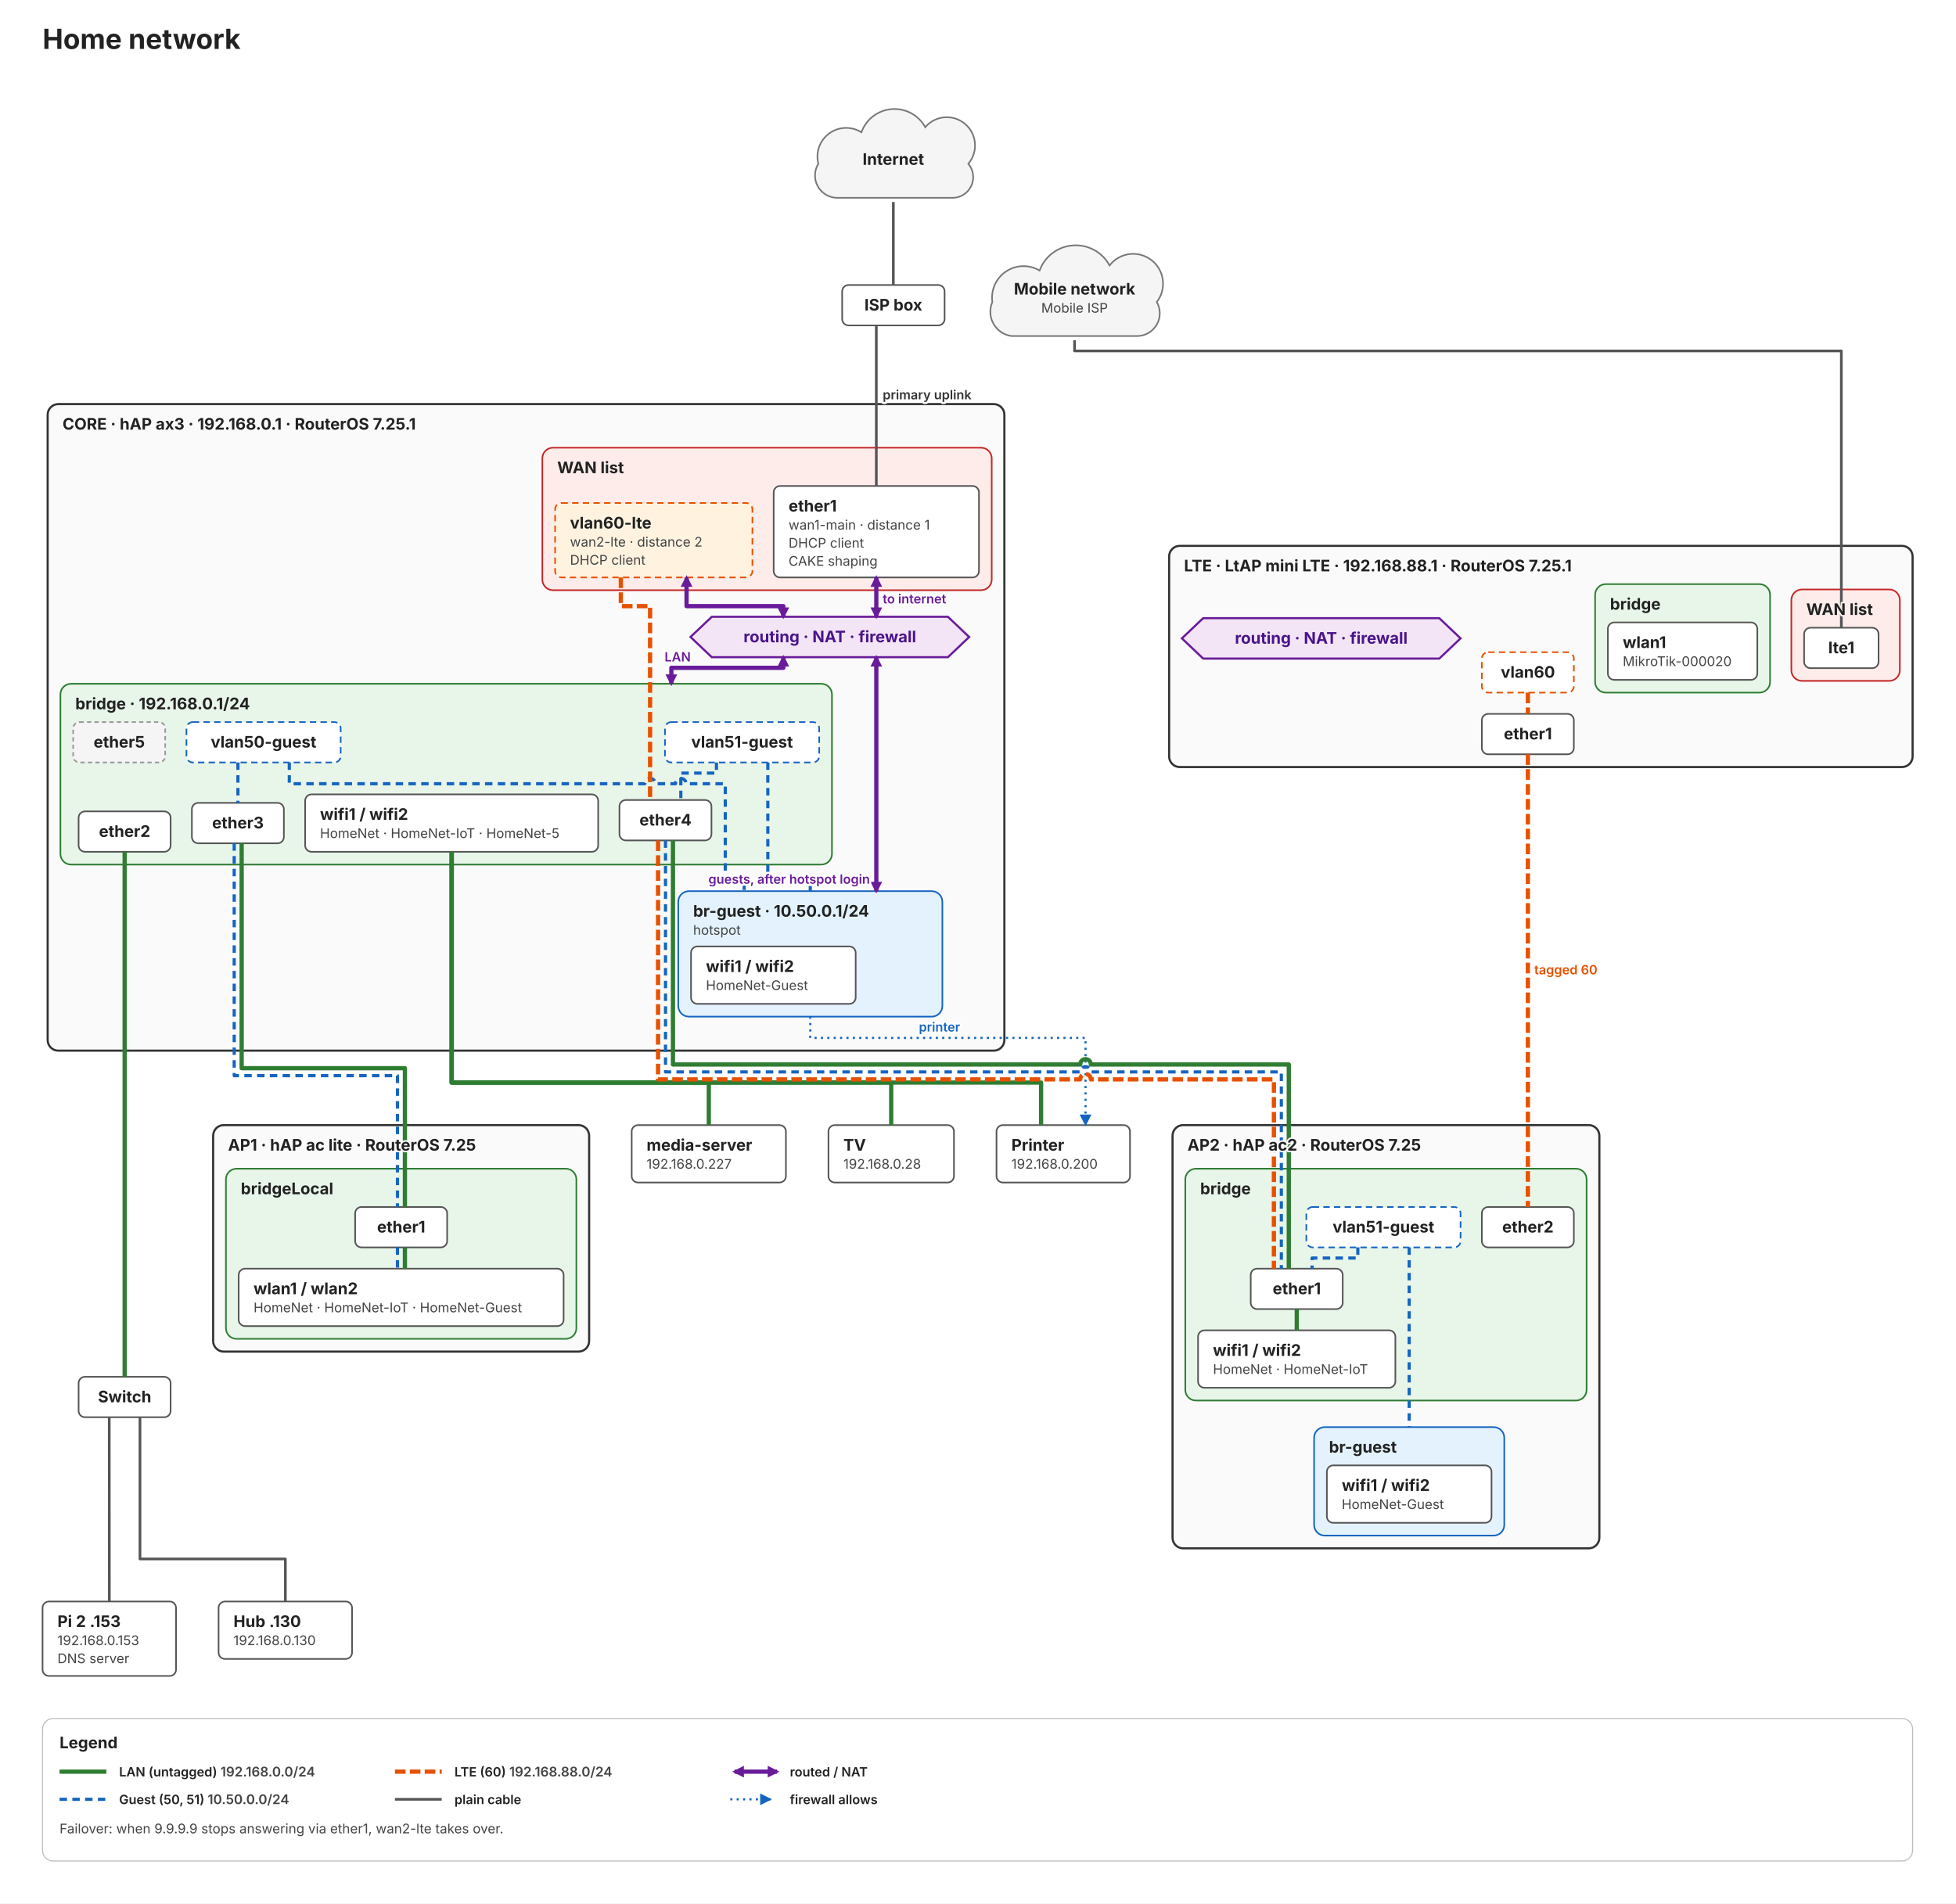
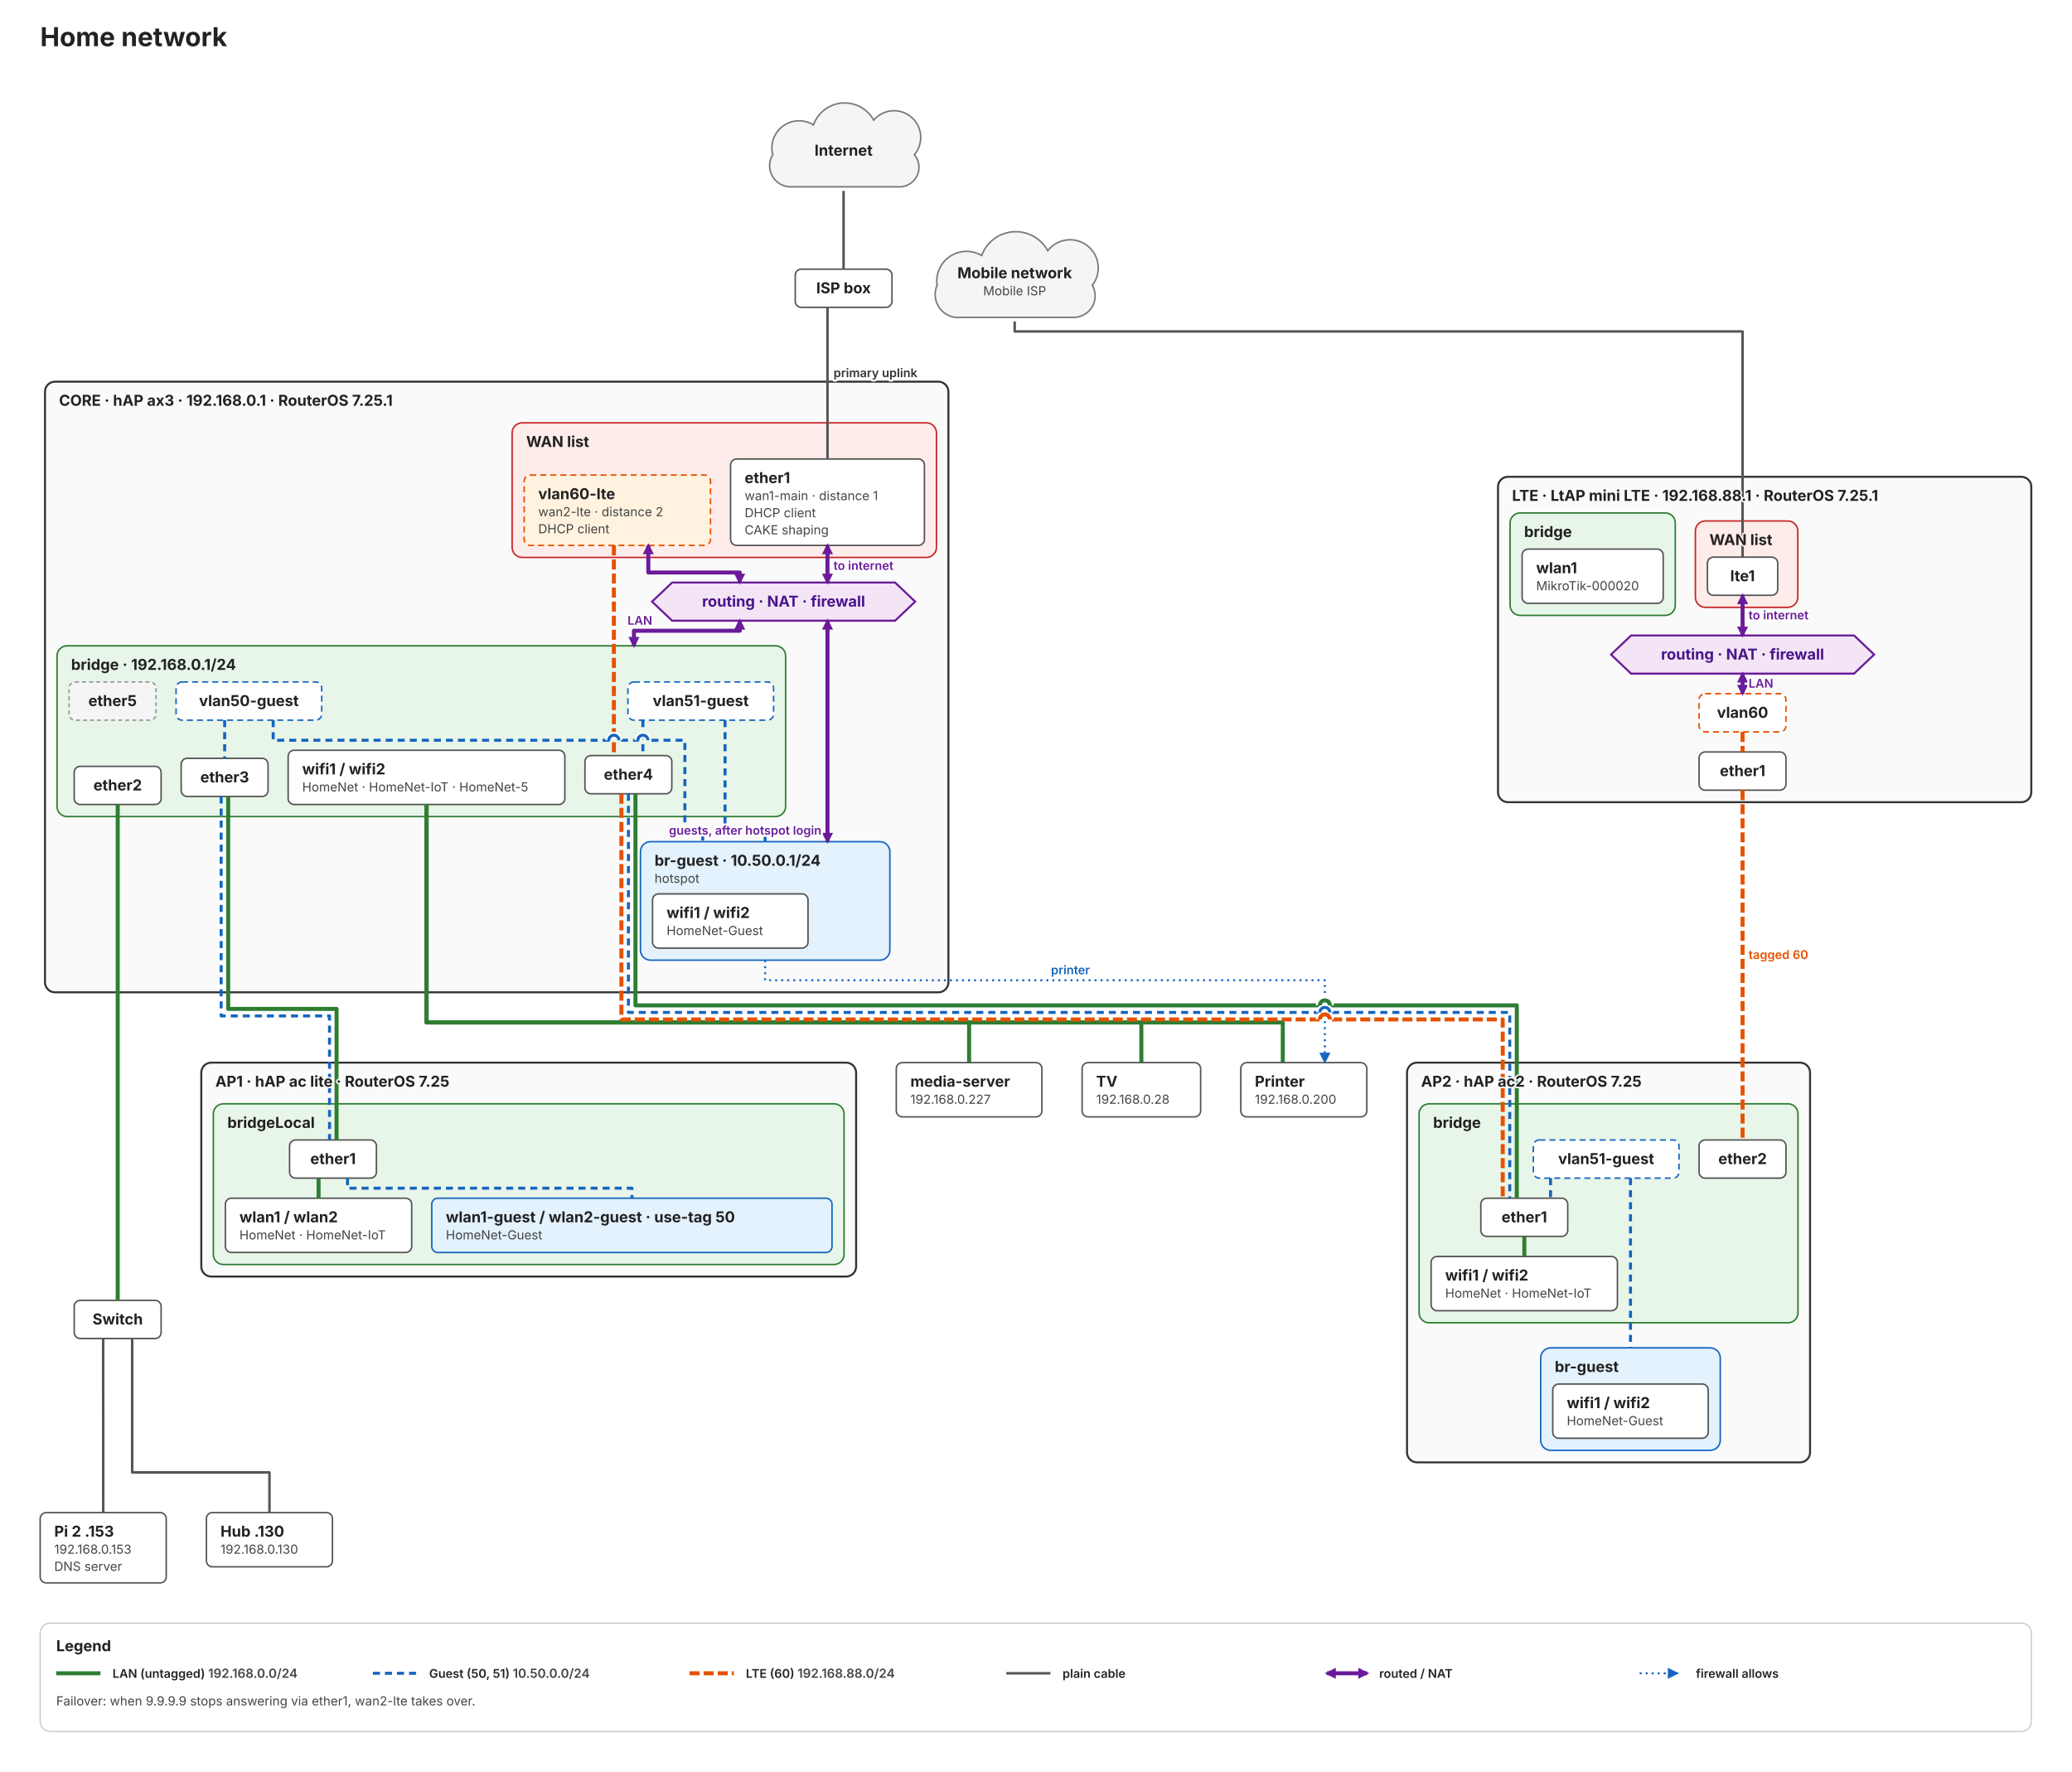
- <svg xmlns="http://www.w3.org/2000/svg" width="1839" height="1790" viewBox="0 0 1839 1790" font-family="Inter, 'DejaVu Sans', Arial, sans-serif" font-size="14" fill="#222">
+ <svg xmlns="http://www.w3.org/2000/svg" width="2063" height="1764" viewBox="0 0 2063 1764" font-family="Inter, 'DejaVu Sans', Arial, sans-serif" font-size="14" fill="#222">
  <defs>
    <marker id="ap" viewBox="0 0 10 10" refX="8" refY="5" markerWidth="2.75" markerHeight="2.75" orient="auto-start-reverse">
      <path d="M0,0 L10,5 L0,10 z" fill="#6A1B9A" />
    </marker>
    <marker id="ab" viewBox="0 0 10 10" refX="9" refY="5" markerWidth="5.5" markerHeight="5.5" orient="auto">
      <path d="M0,0 L10,5 L0,10 z" fill="#1565C0" />
    </marker>
    <style>.h{font-weight:700;font-size:15px}.s{font-size:12.5px;fill:#444}.t{font-size:12px;font-weight:600}</style>
  </defs>
-   <rect width="1839" height="1790" fill="#fff" />
+   <rect width="2063" height="1764" fill="#fff" />
  <text x="40" y="46" font-size="26" font-weight="700">Home network</text>
  <rect x="44.8" y="380" width="899.5" height="608" rx="10" fill="#FAFAFA" stroke="#333" stroke-width="2" />
  <rect x="509.9" y="421" width="422.5" height="134" rx="10" fill="#FDECEA" stroke="#C62828" stroke-width="1.5" />
  <rect x="727.4" y="457" width="193" height="86" rx="6" fill="#fff" stroke="#555" stroke-width="1.5" />
  <rect x="521.9" y="473" width="185.5" height="70" rx="6" fill="#FFF3E0" stroke="#E65100" stroke-width="1.5" stroke-dasharray="6 4" />
  <polygon points="649.2,599 669.2,580 891.2,580 911.2,599 891.2,618 669.2,618" fill="#F3E5F5" stroke="#6A1B9A" stroke-width="2" />
  <rect x="56.8" y="643" width="725.4" height="170" rx="10" fill="#E8F5E9" stroke="#2E7D32" stroke-width="1.5" />
  <rect x="73.9" y="763" width="86.5" height="38" rx="6" fill="#fff" stroke="#555" stroke-width="1.5" />
  <rect x="180.4" y="755" width="86.5" height="38" rx="6" fill="#fff" stroke="#555" stroke-width="1.5" />
  <rect x="582.4" y="752.3" width="86.5" height="38" rx="6" fill="#fff" stroke="#555" stroke-width="1.5" />
  <rect x="68.8" y="679" width="86.5" height="38" rx="6" fill="#F5F5F5" stroke="#999" stroke-width="1.5" stroke-dasharray="4 3" />
  <rect x="175.3" y="679" width="145" height="38" rx="6" fill="#fff" stroke="#1565C0" stroke-width="1.5" stroke-dasharray="6 4" />
  <rect x="625.2" y="679" width="145" height="38" rx="6" fill="#fff" stroke="#1565C0" stroke-width="1.5" stroke-dasharray="6 4" />
  <rect x="286.9" y="747" width="275.5" height="54" rx="6" fill="#fff" stroke="#555" stroke-width="1.5" />
  <rect x="637.7" y="838" width="248.3" height="118" rx="10" fill="#E3F2FD" stroke="#1565C0" stroke-width="1.5" />
  <rect x="649.7" y="890" width="154.8" height="54" rx="6" fill="#fff" stroke="#555" stroke-width="1.5" />
-   <rect x="200.4" y="1058" width="353.5" height="213" rx="10" fill="#FAFAFA" stroke="#333" stroke-width="2" />
-   <rect x="212.4" y="1099" width="329.5" height="160" rx="10" fill="#E8F5E9" stroke="#2E7D32" stroke-width="1.5" />
-   <rect x="333.9" y="1135" width="86.5" height="38" rx="6" fill="#fff" stroke="#555" stroke-width="1.5" />
-   <rect x="224.4" y="1193" width="305.5" height="54" rx="6" fill="#fff" stroke="#555" stroke-width="1.5" />
-   <rect x="1102.4" y="1058" width="401.3" height="398" rx="10" fill="#FAFAFA" stroke="#333" stroke-width="2" />
-   <rect x="1114.4" y="1099" width="377.3" height="218" rx="10" fill="#E8F5E9" stroke="#2E7D32" stroke-width="1.5" />
-   <rect x="1175.9" y="1193" width="86.5" height="38" rx="6" fill="#fff" stroke="#555" stroke-width="1.5" />
-   <rect x="1393.2" y="1135" width="86.5" height="38" rx="6" fill="#fff" stroke="#555" stroke-width="1.5" />
-   <rect x="1228.2" y="1135" width="145" height="38" rx="6" fill="#fff" stroke="#1565C0" stroke-width="1.5" stroke-dasharray="6 4" />
-   <rect x="1126.4" y="1251" width="185.5" height="54" rx="6" fill="#fff" stroke="#555" stroke-width="1.5" />
-   <rect x="1235.5" y="1342" width="178.8" height="102" rx="10" fill="#E3F2FD" stroke="#1565C0" stroke-width="1.5" />
-   <rect x="1247.5" y="1378" width="154.8" height="54" rx="6" fill="#fff" stroke="#555" stroke-width="1.5" />
-   <rect x="1099.2" y="513.3" width="699" height="208" rx="10" fill="#FAFAFA" stroke="#333" stroke-width="2" />
-   <rect x="1684.2" y="554.3" width="102" height="86" rx="10" fill="#FDECEA" stroke="#C62828" stroke-width="1.5" />
-   <rect x="1696.2" y="590.3" width="70" height="38" rx="6" fill="#fff" stroke="#555" stroke-width="1.5" />
-   <polygon points="1111.2,600.3 1131.2,581.3 1353.2,581.3 1373.2,600.3 1353.2,619.3 1131.2,619.3" fill="#F3E5F5" stroke="#6A1B9A" stroke-width="2" />
-   <rect x="1499.7" y="549.3" width="164.5" height="102" rx="10" fill="#E8F5E9" stroke="#2E7D32" stroke-width="1.5" />
-   <rect x="1511.7" y="585.3" width="140.5" height="54" rx="6" fill="#fff" stroke="#555" stroke-width="1.5" />
-   <rect x="1393.2" y="671.3" width="86.5" height="38" rx="6" fill="#fff" stroke="#555" stroke-width="1.5" />
-   <rect x="1393.2" y="613.3" width="86.5" height="38" rx="6" fill="#fff" stroke="#E65100" stroke-width="1.5" stroke-dasharray="6 4" />
+   <rect x="200.4" y="1058" width="652" height="213" rx="10" fill="#FAFAFA" stroke="#333" stroke-width="2" />
+   <rect x="212.4" y="1099" width="628" height="160" rx="10" fill="#E8F5E9" stroke="#2E7D32" stroke-width="1.5" />
+   <rect x="288.3" y="1135" width="86.5" height="38" rx="6" fill="#fff" stroke="#555" stroke-width="1.5" />
+   <rect x="224.4" y="1193" width="185.5" height="54" rx="6" fill="#fff" stroke="#555" stroke-width="1.5" />
+   <rect x="429.9" y="1193" width="398.5" height="54" rx="6" fill="#E3F2FD" stroke="#1565C0" stroke-width="1.5" />
+   <rect x="1400.9" y="1058" width="401.3" height="398" rx="10" fill="#FAFAFA" stroke="#333" stroke-width="2" />
+   <rect x="1412.9" y="1099" width="377.3" height="218" rx="10" fill="#E8F5E9" stroke="#2E7D32" stroke-width="1.5" />
+   <rect x="1474.4" y="1193" width="86.5" height="38" rx="6" fill="#fff" stroke="#555" stroke-width="1.5" />
+   <rect x="1691.7" y="1135" width="86.5" height="38" rx="6" fill="#fff" stroke="#555" stroke-width="1.5" />
+   <rect x="1526.7" y="1135" width="145" height="38" rx="6" fill="#fff" stroke="#1565C0" stroke-width="1.5" stroke-dasharray="6 4" />
+   <rect x="1424.9" y="1251" width="185.5" height="54" rx="6" fill="#fff" stroke="#555" stroke-width="1.5" />
+   <rect x="1534" y="1342" width="178.8" height="102" rx="10" fill="#E3F2FD" stroke="#1565C0" stroke-width="1.5" />
+   <rect x="1546" y="1378" width="154.8" height="54" rx="6" fill="#fff" stroke="#555" stroke-width="1.5" />
+   <rect x="1491.5" y="474.7" width="531" height="324" rx="10" fill="#FAFAFA" stroke="#333" stroke-width="2" />
+   <rect x="1688" y="518.7" width="102" height="86" rx="10" fill="#FDECEA" stroke="#C62828" stroke-width="1.5" />
+   <rect x="1700" y="554.7" width="70" height="38" rx="6" fill="#fff" stroke="#555" stroke-width="1.5" />
+   <polygon points="1604,651.7 1624,632.7 1846,632.7 1866,651.7 1846,670.7 1624,670.7" fill="#F3E5F5" stroke="#6A1B9A" stroke-width="2" />
+   <rect x="1503.5" y="510.7" width="164.5" height="102" rx="10" fill="#E8F5E9" stroke="#2E7D32" stroke-width="1.5" />
+   <rect x="1515.5" y="546.7" width="140.5" height="54" rx="6" fill="#fff" stroke="#555" stroke-width="1.5" />
+   <rect x="1691.7" y="748.7" width="86.5" height="38" rx="6" fill="#fff" stroke="#555" stroke-width="1.5" />
+   <rect x="1691.7" y="690.7" width="86.5" height="38" rx="6" fill="#fff" stroke="#E65100" stroke-width="1.5" stroke-dasharray="6 4" />
  <path d="M785.9,186 A21,21 0 0 1 769.4,154 A27,27 0 0 1 809.9,124.4 A33,33 0 0 1 869.9,119.6 A25.5,25.5 0 0 1 910.4,154 A19.5,19.5 0 0 1 893.9,186 Z" fill="#F5F5F5" stroke="#777" stroke-width="1.5" />
  <rect x="791.8" y="268" width="96.3" height="38" rx="6" fill="#fff" stroke="#555" stroke-width="1.5" />
  <path d="M951.1,316 A23,23 0 0 1 933,284 A29.6,29.6 0 0 1 977.4,254.4 A36.2,36.2 0 0 1 1043.2,249.6 A28,28 0 0 1 1087.6,284 A21.4,21.4 0 0 1 1069.5,316 Z" fill="#F5F5F5" stroke="#777" stroke-width="1.5" />
  <rect x="73.9" y="1294.7" width="86.5" height="38" rx="6" fill="#fff" stroke="#555" stroke-width="1.5" />
  <rect x="205.5" y="1506" width="125.5" height="54" rx="6" fill="#fff" stroke="#555" stroke-width="1.5" />
  <rect x="40" y="1506" width="125.5" height="70" rx="6" fill="#fff" stroke="#555" stroke-width="1.5" />
-   <rect x="936.9" y="1058" width="125.5" height="54" rx="6" fill="#fff" stroke="#555" stroke-width="1.5" />
-   <rect x="593.9" y="1058" width="145" height="54" rx="6" fill="#fff" stroke="#555" stroke-width="1.5" />
-   <rect x="778.9" y="1058" width="118" height="54" rx="6" fill="#fff" stroke="#555" stroke-width="1.5" />
-   <path d="M761.8,956 L761.8,976 L1020.6,976 L1020.6,1058" fill="none" stroke="#1565C0" stroke-width="2" stroke-dasharray="2 4" stroke-linejoin="round" marker-end="url(#ab)" />
+   <rect x="1235.4" y="1058" width="125.5" height="54" rx="6" fill="#fff" stroke="#555" stroke-width="1.5" />
+   <rect x="892.4" y="1058" width="145" height="54" rx="6" fill="#fff" stroke="#555" stroke-width="1.5" />
+   <rect x="1077.4" y="1058" width="118" height="54" rx="6" fill="#fff" stroke="#555" stroke-width="1.5" />
+   <path d="M761.8,956 L761.8,976 L1319.1,976 L1319.1,1058" fill="none" stroke="#1565C0" stroke-width="2" stroke-dasharray="2 4" stroke-linejoin="round" marker-end="url(#ab)" />
  <path d="M839.9,190 L839.9,268" fill="none" stroke="#555" stroke-width="2.5" stroke-linejoin="round" />
  <path d="M823.9,306 L823.9,457" fill="none" stroke="#555" stroke-width="2.5" stroke-linejoin="round" />
-   <path d="M1010.3,320 L1010.3,330 L1731.2,330 L1731.2,590.3" fill="none" stroke="#555" stroke-width="2.5" stroke-linejoin="round" />
+   <path d="M1010.3,320 L1010.3,330 L1735,330 L1735,554.7" fill="none" stroke="#555" stroke-width="2.5" stroke-linejoin="round" />
  <path d="M131.6,1332.7 L131.6,1466 L268.3,1466 L268.3,1506" fill="none" stroke="#555" stroke-width="2.5" stroke-linejoin="round" />
  <path d="M102.7,1332.7 L102.8,1506" fill="none" stroke="#555" stroke-width="2.5" stroke-linejoin="round" />
  <path d="M117.2,801 L117.2,1294.7" fill="none" stroke="#2E7D32" stroke-width="4" stroke-linejoin="round" />
-   <path d="M227.2,793 L227.2,1004.5 L380.7,1004.5 L380.7,1135" fill="none" stroke="#2E7D32" stroke-width="4" stroke-linejoin="round" />
-   <path d="M632.7,790.3 L632.7,1001 L1015.6,1001 A5,5 0 0 1 1025.6,1001 L1211.7,1001 L1211.7,1193" fill="none" stroke="#2E7D32" stroke-width="4" stroke-linejoin="round" />
-   <path d="M424.7,801 L424.7,1018 L978.8,1018 L978.8,1058" fill="none" stroke="#2E7D32" stroke-width="4" stroke-linejoin="round" />
-   <path d="M424.7,801 L424.7,1018 L666.4,1018 L666.4,1058" fill="none" stroke="#2E7D32" stroke-width="4" stroke-linejoin="round" />
-   <path d="M424.7,801 L424.7,1018 L837.9,1018 L837.9,1058" fill="none" stroke="#2E7D32" stroke-width="4" stroke-linejoin="round" />
-   <path d="M380.7,1173 L380.7,1193" fill="none" stroke="#2E7D32" stroke-width="4" stroke-linejoin="round" />
-   <path d="M1219.2,1231 L1219.2,1251" fill="none" stroke="#2E7D32" stroke-width="4" stroke-linejoin="round" />
-   <path d="M220.2,793 L220.2,1011.5 L373.7,1011.5 L373.7,1135" fill="none" stroke="#1565C0" stroke-width="3" stroke-dasharray="7 5" stroke-linejoin="round" />
-   <path d="M625.7,790.3 L625.7,1008 L1015.6,1008 A5,5 0 0 1 1025.6,1008 L1204.7,1008 L1204.7,1193" fill="none" stroke="#1565C0" stroke-width="3" stroke-dasharray="7 5" stroke-linejoin="round" />
+   <path d="M227.2,793 L227.2,1004.5 L335.1,1004.5 L335.1,1135" fill="none" stroke="#2E7D32" stroke-width="4" stroke-linejoin="round" />
+   <path d="M632.7,790.3 L632.7,1001 L1314.1,1001 A5,5 0 0 1 1324.1,1001 L1510.2,1001 L1510.2,1193" fill="none" stroke="#2E7D32" stroke-width="4" stroke-linejoin="round" />
+   <path d="M424.7,801 L424.7,1018 L1277.2,1018 L1277.2,1058" fill="none" stroke="#2E7D32" stroke-width="4" stroke-linejoin="round" />
+   <path d="M424.7,801 L424.7,1018 L964.9,1018 L964.9,1058" fill="none" stroke="#2E7D32" stroke-width="4" stroke-linejoin="round" />
+   <path d="M424.7,801 L424.7,1018 L1136.4,1018 L1136.4,1058" fill="none" stroke="#2E7D32" stroke-width="4" stroke-linejoin="round" />
+   <path d="M317.2,1173 L317.2,1193" fill="none" stroke="#2E7D32" stroke-width="4" stroke-linejoin="round" />
+   <path d="M1517.7,1231 L1517.7,1251" fill="none" stroke="#2E7D32" stroke-width="4" stroke-linejoin="round" />
+   <path d="M220.2,793 L220.2,1011.5 L328.1,1011.5 L328.1,1135" fill="none" stroke="#1565C0" stroke-width="3" stroke-dasharray="7 5" stroke-linejoin="round" />
+   <path d="M625.7,790.3 L625.7,1008 L1314.1,1008 A5,5 0 0 1 1324.1,1008 L1503.2,1008 L1503.2,1193" fill="none" stroke="#1565C0" stroke-width="3" stroke-dasharray="7 5" stroke-linejoin="round" />
  <path d="M223.7,717 L223.7,755" fill="none" stroke="#1565C0" stroke-width="3" stroke-dasharray="7 5" stroke-linejoin="round" />
-   <path d="M673.6,717 L673.6,727 L640.1,727 L640.1,752.3" fill="none" stroke="#1565C0" stroke-width="3" stroke-dasharray="7 5" stroke-linejoin="round" />
+   <path d="M640.1,717 L640.1,752.3" fill="none" stroke="#1565C0" stroke-width="3" stroke-dasharray="7 5" stroke-linejoin="round" />
  <path d="M272,717 L272,737 L606.2,737 A5,5 0 0 1 616.2,737 L635.1,737 A5,5 0 0 1 645.1,737 L681.9,737 L681.9,828 L699.7,828 L699.7,838" fill="none" stroke="#1565C0" stroke-width="3" stroke-dasharray="7 5" stroke-linejoin="round" />
  <path d="M721.9,717 L721.9,828 L761.8,828 L761.8,838" fill="none" stroke="#1565C0" stroke-width="3" stroke-dasharray="7 5" stroke-linejoin="round" />
-   <path d="M373.7,1173 L373.7,1193" fill="none" stroke="#1565C0" stroke-width="3" stroke-dasharray="7 5" stroke-linejoin="round" />
-   <path d="M1276.6,1173 L1276.6,1183 L1233.6,1183 L1233.6,1193" fill="none" stroke="#1565C0" stroke-width="3" stroke-dasharray="7 5" stroke-linejoin="round" />
-   <path d="M1324.9,1173 L1324.9,1342" fill="none" stroke="#1565C0" stroke-width="3" stroke-dasharray="7 5" stroke-linejoin="round" />
-   <path d="M618.7,790.3 L618.7,1015 L1015.6,1015 A5,5 0 0 1 1025.6,1015 L1197.7,1015 L1197.7,1193" fill="none" stroke="#E65100" stroke-width="4" stroke-dasharray="10 4" stroke-linejoin="round" />
-   <path d="M1436.5,709.3 L1436.5,1135" fill="none" stroke="#E65100" stroke-width="4" stroke-dasharray="10 4" stroke-linejoin="round" />
-   <path d="M583.7,543 L583.7,570 L611.2,570 L611.2,752.3" fill="none" stroke="#E65100" stroke-width="4" stroke-dasharray="10 4" stroke-linejoin="round" />
-   <path d="M1436.5,651.3 L1436.5,671.3" fill="none" stroke="#E65100" stroke-width="4" stroke-dasharray="10 4" stroke-linejoin="round" />
+   <path d="M346,1173 L346,1183 L629.2,1183 L629.2,1193" fill="none" stroke="#1565C0" stroke-width="3" stroke-dasharray="7 5" stroke-linejoin="round" />
+   <path d="M1543.8,1173 L1543.8,1193" fill="none" stroke="#1565C0" stroke-width="3" stroke-dasharray="7 5" stroke-linejoin="round" />
+   <path d="M1623.4,1173 L1623.4,1342" fill="none" stroke="#1565C0" stroke-width="3" stroke-dasharray="7 5" stroke-linejoin="round" />
+   <path d="M618.7,790.3 L618.7,1015 L1314.1,1015 A5,5 0 0 1 1324.1,1015 L1496.2,1015 L1496.2,1193" fill="none" stroke="#E65100" stroke-width="4" stroke-dasharray="10 4" stroke-linejoin="round" />
+   <path d="M1735,786.7 L1735,1135" fill="none" stroke="#E65100" stroke-width="4" stroke-dasharray="10 4" stroke-linejoin="round" />
+   <path d="M611.2,543 L611.2,752.3" fill="none" stroke="#E65100" stroke-width="4" stroke-dasharray="10 4" stroke-linejoin="round" />
+   <path d="M1735,728.7 L1735,748.7" fill="none" stroke="#E65100" stroke-width="4" stroke-dasharray="10 4" stroke-linejoin="round" />
  <path d="M823.9,543 L823.9,580" fill="none" stroke="#6A1B9A" stroke-width="4" stroke-linejoin="round" marker-start="url(#ap)" marker-end="url(#ap)" />
  <path d="M645.5,543 L645.5,570 L736.5,570 L736.5,580" fill="none" stroke="#6A1B9A" stroke-width="4" stroke-linejoin="round" marker-start="url(#ap)" marker-end="url(#ap)" />
  <path d="M736.5,618 L736.5,628 L631.2,628 L631.2,643" fill="none" stroke="#6A1B9A" stroke-width="4" stroke-linejoin="round" marker-start="url(#ap)" marker-end="url(#ap)" />
  <path d="M823.9,618 L823.9,838" fill="none" stroke="#6A1B9A" stroke-width="4" stroke-linejoin="round" marker-start="url(#ap)" marker-end="url(#ap)" />
+   <path d="M1735,592.7 L1735,632.7" fill="none" stroke="#6A1B9A" stroke-width="4" stroke-linejoin="round" marker-start="url(#ap)" marker-end="url(#ap)" />
+   <path d="M1735,670.7 L1735,690.7" fill="none" stroke="#6A1B9A" stroke-width="4" stroke-linejoin="round" marker-start="url(#ap)" marker-end="url(#ap)" />
+   <path d="M1314.1,1001 A5,5 0 0 1 1324.1,1001" fill="none" stroke="#fff" stroke-width="8" />
+   <path d="M1314.1,1008 A5,5 0 0 1 1324.1,1008" fill="none" stroke="#fff" stroke-width="7" />
+   <path d="M606.2,737 A5,5 0 0 1 616.2,737" fill="none" stroke="#fff" stroke-width="7" />
+   <path d="M635.1,737 A5,5 0 0 1 645.1,737" fill="none" stroke="#fff" stroke-width="7" />
+   <path d="M1314.1,1015 A5,5 0 0 1 1324.1,1015" fill="none" stroke="#fff" stroke-width="8" />
+   <path d="M1314.1,1001 A5,5 0 0 1 1324.1,1001" fill="none" stroke="#2E7D32" stroke-width="4" />
+   <path d="M1314.1,1008 A5,5 0 0 1 1324.1,1008" fill="none" stroke="#1565C0" stroke-width="3" />
+   <path d="M606.2,737 A5,5 0 0 1 616.2,737" fill="none" stroke="#1565C0" stroke-width="3" />
+   <path d="M635.1,737 A5,5 0 0 1 645.1,737" fill="none" stroke="#1565C0" stroke-width="3" />
+   <path d="M1314.1,1015 A5,5 0 0 1 1324.1,1015" fill="none" stroke="#E65100" stroke-width="4" />
  <text x="58.8" y="404" class="h" stroke="#FAFAFA" stroke-width="3" stroke-linejoin="round" paint-order="stroke">CORE · hAP ax3 · 192.168.0.1 · RouterOS 7.25.1</text>
  <text x="523.9" y="445" class="h" stroke="#FDECEA" stroke-width="3" stroke-linejoin="round" paint-order="stroke">WAN list</text>
  <text x="741.4" y="481" class="h" stroke="#fff" stroke-width="3" stroke-linejoin="round" paint-order="stroke">ether1</text>
  <text x="741.4" y="498" class="s" stroke="#fff" stroke-width="3" stroke-linejoin="round" paint-order="stroke">wan1-main · distance 1</text>
  <text x="741.4" y="515" class="s" stroke="#fff" stroke-width="3" stroke-linejoin="round" paint-order="stroke">DHCP client</text>
  <text x="741.4" y="532" class="s" stroke="#fff" stroke-width="3" stroke-linejoin="round" paint-order="stroke">CAKE shaping</text>
  <text x="535.9" y="497" class="h" stroke="#FFF3E0" stroke-width="3" stroke-linejoin="round" paint-order="stroke">vlan60-lte</text>
  <text x="535.9" y="514" class="s" stroke="#FFF3E0" stroke-width="3" stroke-linejoin="round" paint-order="stroke">wan2-lte · distance 2</text>
  <text x="535.9" y="531" class="s" stroke="#FFF3E0" stroke-width="3" stroke-linejoin="round" paint-order="stroke">DHCP client</text>
  <text x="780.2" y="604" class="h" text-anchor="middle" fill="#4A148C" stroke="#F3E5F5" stroke-width="3" stroke-linejoin="round" paint-order="stroke">routing · NAT · firewall</text>
  <text x="70.8" y="667" class="h" stroke="#E8F5E9" stroke-width="3" stroke-linejoin="round" paint-order="stroke">bridge · 192.168.0.1/24</text>
  <text x="117.2" y="787" class="h" text-anchor="middle" stroke="#fff" stroke-width="3" stroke-linejoin="round" paint-order="stroke">ether2</text>
  <text x="223.7" y="779" class="h" text-anchor="middle" stroke="#fff" stroke-width="3" stroke-linejoin="round" paint-order="stroke">ether3</text>
  <text x="625.7" y="776.3" class="h" text-anchor="middle" stroke="#fff" stroke-width="3" stroke-linejoin="round" paint-order="stroke">ether4</text>
  <text x="112.1" y="703" class="h" text-anchor="middle" stroke="#F5F5F5" stroke-width="3" stroke-linejoin="round" paint-order="stroke">ether5</text>
  <text x="247.8" y="703" class="h" text-anchor="middle" stroke="#fff" stroke-width="3" stroke-linejoin="round" paint-order="stroke">vlan50-guest</text>
  <text x="697.7" y="703" class="h" text-anchor="middle" stroke="#fff" stroke-width="3" stroke-linejoin="round" paint-order="stroke">vlan51-guest</text>
  <text x="300.9" y="771" class="h" stroke="#fff" stroke-width="3" stroke-linejoin="round" paint-order="stroke">wifi1 / wifi2</text>
  <text x="300.9" y="788" class="s" stroke="#fff" stroke-width="3" stroke-linejoin="round" paint-order="stroke">HomeNet · HomeNet-IoT · HomeNet-5</text>
  <text x="651.7" y="862" class="h" stroke="#E3F2FD" stroke-width="3" stroke-linejoin="round" paint-order="stroke">br-guest · 10.50.0.1/24</text>
  <text x="651.7" y="879" class="s" stroke="#E3F2FD" stroke-width="3" stroke-linejoin="round" paint-order="stroke">hotspot</text>
  <text x="663.7" y="914" class="h" stroke="#fff" stroke-width="3" stroke-linejoin="round" paint-order="stroke">wifi1 / wifi2</text>
  <text x="663.7" y="931" class="s" stroke="#fff" stroke-width="3" stroke-linejoin="round" paint-order="stroke">HomeNet-Guest</text>
  <text x="214.4" y="1082" class="h" stroke="#FAFAFA" stroke-width="3" stroke-linejoin="round" paint-order="stroke">AP1 · hAP ac lite · RouterOS 7.25</text>
  <text x="226.4" y="1123" class="h" stroke="#E8F5E9" stroke-width="3" stroke-linejoin="round" paint-order="stroke">bridgeLocal</text>
-   <text x="377.2" y="1159" class="h" text-anchor="middle" stroke="#fff" stroke-width="3" stroke-linejoin="round" paint-order="stroke">ether1</text>
+   <text x="331.6" y="1159" class="h" text-anchor="middle" stroke="#fff" stroke-width="3" stroke-linejoin="round" paint-order="stroke">ether1</text>
  <text x="238.4" y="1217" class="h" stroke="#fff" stroke-width="3" stroke-linejoin="round" paint-order="stroke">wlan1 / wlan2</text>
-   <text x="238.4" y="1234" class="s" stroke="#fff" stroke-width="3" stroke-linejoin="round" paint-order="stroke">HomeNet · HomeNet-IoT · HomeNet-Guest</text>
-   <text x="1116.4" y="1082" class="h" stroke="#FAFAFA" stroke-width="3" stroke-linejoin="round" paint-order="stroke">AP2 · hAP ac2 · RouterOS 7.25</text>
-   <text x="1128.4" y="1123" class="h" stroke="#E8F5E9" stroke-width="3" stroke-linejoin="round" paint-order="stroke">bridge</text>
-   <text x="1219.2" y="1217" class="h" text-anchor="middle" stroke="#fff" stroke-width="3" stroke-linejoin="round" paint-order="stroke">ether1</text>
-   <text x="1436.5" y="1159" class="h" text-anchor="middle" stroke="#fff" stroke-width="3" stroke-linejoin="round" paint-order="stroke">ether2</text>
-   <text x="1300.7" y="1159" class="h" text-anchor="middle" stroke="#fff" stroke-width="3" stroke-linejoin="round" paint-order="stroke">vlan51-guest</text>
-   <text x="1140.4" y="1275" class="h" stroke="#fff" stroke-width="3" stroke-linejoin="round" paint-order="stroke">wifi1 / wifi2</text>
-   <text x="1140.4" y="1292" class="s" stroke="#fff" stroke-width="3" stroke-linejoin="round" paint-order="stroke">HomeNet · HomeNet-IoT</text>
-   <text x="1249.5" y="1366" class="h" stroke="#E3F2FD" stroke-width="3" stroke-linejoin="round" paint-order="stroke">br-guest</text>
-   <text x="1261.5" y="1402" class="h" stroke="#fff" stroke-width="3" stroke-linejoin="round" paint-order="stroke">wifi1 / wifi2</text>
-   <text x="1261.5" y="1419" class="s" stroke="#fff" stroke-width="3" stroke-linejoin="round" paint-order="stroke">HomeNet-Guest</text>
-   <text x="1113.2" y="537.3" class="h" stroke="#FAFAFA" stroke-width="3" stroke-linejoin="round" paint-order="stroke">LTE · LtAP mini LTE · 192.168.88.1 · RouterOS 7.25.1</text>
-   <text x="1698.2" y="578.3" class="h" stroke="#FDECEA" stroke-width="3" stroke-linejoin="round" paint-order="stroke">WAN list</text>
-   <text x="1731.2" y="614.3" class="h" text-anchor="middle" stroke="#fff" stroke-width="3" stroke-linejoin="round" paint-order="stroke">lte1</text>
-   <text x="1242.2" y="605.3" class="h" text-anchor="middle" fill="#4A148C" stroke="#F3E5F5" stroke-width="3" stroke-linejoin="round" paint-order="stroke">routing · NAT · firewall</text>
-   <text x="1513.7" y="573.3" class="h" stroke="#E8F5E9" stroke-width="3" stroke-linejoin="round" paint-order="stroke">bridge</text>
-   <text x="1525.7" y="609.3" class="h" stroke="#fff" stroke-width="3" stroke-linejoin="round" paint-order="stroke">wlan1</text>
-   <text x="1525.7" y="626.3" class="s" stroke="#fff" stroke-width="3" stroke-linejoin="round" paint-order="stroke">MikroTik-000020</text>
-   <text x="1436.5" y="695.3" class="h" text-anchor="middle" stroke="#fff" stroke-width="3" stroke-linejoin="round" paint-order="stroke">ether1</text>
-   <text x="1436.5" y="637.3" class="h" text-anchor="middle" stroke="#fff" stroke-width="3" stroke-linejoin="round" paint-order="stroke">vlan60</text>
+   <text x="238.4" y="1234" class="s" stroke="#fff" stroke-width="3" stroke-linejoin="round" paint-order="stroke">HomeNet · HomeNet-IoT</text>
+   <text x="443.9" y="1217" class="h" stroke="#E3F2FD" stroke-width="3" stroke-linejoin="round" paint-order="stroke">wlan1-guest / wlan2-guest · use-tag 50</text>
+   <text x="443.9" y="1234" class="s" stroke="#E3F2FD" stroke-width="3" stroke-linejoin="round" paint-order="stroke">HomeNet-Guest</text>
+   <text x="1414.9" y="1082" class="h" stroke="#FAFAFA" stroke-width="3" stroke-linejoin="round" paint-order="stroke">AP2 · hAP ac2 · RouterOS 7.25</text>
+   <text x="1426.9" y="1123" class="h" stroke="#E8F5E9" stroke-width="3" stroke-linejoin="round" paint-order="stroke">bridge</text>
+   <text x="1517.7" y="1217" class="h" text-anchor="middle" stroke="#fff" stroke-width="3" stroke-linejoin="round" paint-order="stroke">ether1</text>
+   <text x="1735" y="1159" class="h" text-anchor="middle" stroke="#fff" stroke-width="3" stroke-linejoin="round" paint-order="stroke">ether2</text>
+   <text x="1599.2" y="1159" class="h" text-anchor="middle" stroke="#fff" stroke-width="3" stroke-linejoin="round" paint-order="stroke">vlan51-guest</text>
+   <text x="1438.9" y="1275" class="h" stroke="#fff" stroke-width="3" stroke-linejoin="round" paint-order="stroke">wifi1 / wifi2</text>
+   <text x="1438.9" y="1292" class="s" stroke="#fff" stroke-width="3" stroke-linejoin="round" paint-order="stroke">HomeNet · HomeNet-IoT</text>
+   <text x="1548" y="1366" class="h" stroke="#E3F2FD" stroke-width="3" stroke-linejoin="round" paint-order="stroke">br-guest</text>
+   <text x="1560" y="1402" class="h" stroke="#fff" stroke-width="3" stroke-linejoin="round" paint-order="stroke">wifi1 / wifi2</text>
+   <text x="1560" y="1419" class="s" stroke="#fff" stroke-width="3" stroke-linejoin="round" paint-order="stroke">HomeNet-Guest</text>
+   <text x="1505.5" y="498.7" class="h" stroke="#FAFAFA" stroke-width="3" stroke-linejoin="round" paint-order="stroke">LTE · LtAP mini LTE · 192.168.88.1 · RouterOS 7.25.1</text>
+   <text x="1702" y="542.7" class="h" stroke="#FDECEA" stroke-width="3" stroke-linejoin="round" paint-order="stroke">WAN list</text>
+   <text x="1735" y="578.7" class="h" text-anchor="middle" stroke="#fff" stroke-width="3" stroke-linejoin="round" paint-order="stroke">lte1</text>
+   <text x="1735" y="656.7" class="h" text-anchor="middle" fill="#4A148C" stroke="#F3E5F5" stroke-width="3" stroke-linejoin="round" paint-order="stroke">routing · NAT · firewall</text>
+   <text x="1517.5" y="534.7" class="h" stroke="#E8F5E9" stroke-width="3" stroke-linejoin="round" paint-order="stroke">bridge</text>
+   <text x="1529.5" y="570.7" class="h" stroke="#fff" stroke-width="3" stroke-linejoin="round" paint-order="stroke">wlan1</text>
+   <text x="1529.5" y="587.7" class="s" stroke="#fff" stroke-width="3" stroke-linejoin="round" paint-order="stroke">MikroTik-000020</text>
+   <text x="1735" y="772.7" class="h" text-anchor="middle" stroke="#fff" stroke-width="3" stroke-linejoin="round" paint-order="stroke">ether1</text>
+   <text x="1735" y="714.7" class="h" text-anchor="middle" stroke="#fff" stroke-width="3" stroke-linejoin="round" paint-order="stroke">vlan60</text>
  <text x="839.9" y="155" class="h" text-anchor="middle" stroke="#F5F5F5" stroke-width="3" stroke-linejoin="round" paint-order="stroke">Internet</text>
  <text x="839.9" y="292" class="h" text-anchor="middle" stroke="#fff" stroke-width="3" stroke-linejoin="round" paint-order="stroke">ISP box</text>
  <text x="1010.3" y="277" class="h" text-anchor="middle" stroke="#F5F5F5" stroke-width="3" stroke-linejoin="round" paint-order="stroke">Mobile network</text>
  <text x="1010.3" y="294" class="s" text-anchor="middle" stroke="#F5F5F5" stroke-width="3" stroke-linejoin="round" paint-order="stroke">Mobile ISP</text>
  <text x="117.2" y="1318.7" class="h" text-anchor="middle" stroke="#fff" stroke-width="3" stroke-linejoin="round" paint-order="stroke">Switch</text>
  <text x="219.5" y="1530" class="h" stroke="#fff" stroke-width="3" stroke-linejoin="round" paint-order="stroke">Hub .130</text>
  <text x="219.5" y="1547" class="s" stroke="#fff" stroke-width="3" stroke-linejoin="round" paint-order="stroke">192.168.0.130</text>
  <text x="54" y="1530" class="h" stroke="#fff" stroke-width="3" stroke-linejoin="round" paint-order="stroke">Pi 2 .153</text>
  <text x="54" y="1547" class="s" stroke="#fff" stroke-width="3" stroke-linejoin="round" paint-order="stroke">192.168.0.153</text>
  <text x="54" y="1564" class="s" stroke="#fff" stroke-width="3" stroke-linejoin="round" paint-order="stroke">DNS server</text>
-   <text x="950.9" y="1082" class="h" stroke="#fff" stroke-width="3" stroke-linejoin="round" paint-order="stroke">Printer</text>
-   <text x="950.9" y="1099" class="s" stroke="#fff" stroke-width="3" stroke-linejoin="round" paint-order="stroke">192.168.0.200</text>
-   <text x="607.9" y="1082" class="h" stroke="#fff" stroke-width="3" stroke-linejoin="round" paint-order="stroke">media-server</text>
-   <text x="607.9" y="1099" class="s" stroke="#fff" stroke-width="3" stroke-linejoin="round" paint-order="stroke">192.168.0.227</text>
-   <text x="792.9" y="1082" class="h" stroke="#fff" stroke-width="3" stroke-linejoin="round" paint-order="stroke">TV</text>
-   <text x="792.9" y="1099" class="s" stroke="#fff" stroke-width="3" stroke-linejoin="round" paint-order="stroke">192.168.0.28</text>
+   <text x="1249.4" y="1082" class="h" stroke="#fff" stroke-width="3" stroke-linejoin="round" paint-order="stroke">Printer</text>
+   <text x="1249.4" y="1099" class="s" stroke="#fff" stroke-width="3" stroke-linejoin="round" paint-order="stroke">192.168.0.200</text>
+   <text x="906.4" y="1082" class="h" stroke="#fff" stroke-width="3" stroke-linejoin="round" paint-order="stroke">media-server</text>
+   <text x="906.4" y="1099" class="s" stroke="#fff" stroke-width="3" stroke-linejoin="round" paint-order="stroke">192.168.0.227</text>
+   <text x="1091.4" y="1082" class="h" stroke="#fff" stroke-width="3" stroke-linejoin="round" paint-order="stroke">TV</text>
+   <text x="1091.4" y="1099" class="s" stroke="#fff" stroke-width="3" stroke-linejoin="round" paint-order="stroke">192.168.0.28</text>
  <text x="829.9" y="375.5" class="t" fill="#333" stroke="#fff" stroke-width="4" stroke-linejoin="round" paint-order="stroke">primary uplink</text>
-   <text x="1442.5" y="916.2" class="t" fill="#E65100" stroke="#fff" stroke-width="4" stroke-linejoin="round" paint-order="stroke">tagged 60</text>
+   <text x="1741" y="954.8" class="t" fill="#E65100" stroke="#fff" stroke-width="4" stroke-linejoin="round" paint-order="stroke">tagged 60</text>
  <text x="829.9" y="567.4" class="t" fill="#6A1B9A" stroke="#fff" stroke-width="4" stroke-linejoin="round" paint-order="stroke">to internet</text>
  <text x="624.8" y="622" class="t" fill="#6A1B9A" stroke="#fff" stroke-width="4" stroke-linejoin="round" paint-order="stroke">LAN</text>
  <text x="817.9" y="831" class="t" text-anchor="end" fill="#6A1B9A" stroke="#fff" stroke-width="4" stroke-linejoin="round" paint-order="stroke">guests, after hotspot login</text>
-   <text x="863.9" y="970" class="t" fill="#1565C0" stroke="#fff" stroke-width="4" stroke-linejoin="round" paint-order="stroke">printer</text>
+   <text x="1046.4" y="970" class="t" fill="#1565C0" stroke="#fff" stroke-width="4" stroke-linejoin="round" paint-order="stroke">printer</text>
+   <text x="1741" y="616.7" class="t" fill="#6A1B9A" stroke="#fff" stroke-width="4" stroke-linejoin="round" paint-order="stroke">to internet</text>
+   <text x="1741" y="684.7" class="t" fill="#6A1B9A" stroke="#fff" stroke-width="4" stroke-linejoin="round" paint-order="stroke">LAN</text>
  <g class="legend">
-     <rect x="40" y="1616" width="1758.2" height="134" rx="10" fill="#fff" stroke="#BDBDBD" stroke-width="1" />
+     <rect x="40" y="1616" width="1982.5" height="108" rx="10" fill="#fff" stroke="#BDBDBD" stroke-width="1" />
    <text x="56" y="1644" class="h">Legend</text>
    <path d="M56,1666 L100,1666" fill="none" stroke="#2E7D32" stroke-width="4" />
    <text x="112" y="1670.5" class="t">LAN (untagged) <tspan class="s">192.168.0.0/24</tspan>
    </text>
-     <path d="M56,1692 L100,1692" fill="none" stroke="#1565C0" stroke-width="3" stroke-dasharray="7 5" />
-     <text x="112" y="1696.5" class="t">Guest (50, 51) <tspan class="s">10.50.0.0/24</tspan>
+     <path d="M371.3,1666 L415.3,1666" fill="none" stroke="#1565C0" stroke-width="3" stroke-dasharray="7 5" />
+     <text x="427.3" y="1670.5" class="t">Guest (50, 51) <tspan class="s">10.50.0.0/24</tspan>
    </text>
-     <path d="M371.3,1666 L415.3,1666" fill="none" stroke="#E65100" stroke-width="4" stroke-dasharray="10 4" />
-     <text x="427.3" y="1670.5" class="t">LTE (60) <tspan class="s">192.168.88.0/24</tspan>
+     <path d="M686.6,1666 L730.6,1666" fill="none" stroke="#E65100" stroke-width="4" stroke-dasharray="10 4" />
+     <text x="742.6" y="1670.5" class="t">LTE (60) <tspan class="s">192.168.88.0/24</tspan>
    </text>
-     <path d="M371.3,1692 L415.3,1692" fill="none" stroke="#555" stroke-width="2.5" />
-     <text x="427.3" y="1696.5" class="t">plain cable</text>
-     <path d="M690.6,1666 L730.6,1666" fill="none" stroke="#6A1B9A" stroke-width="4" marker-start="url(#ap)" marker-end="url(#ap)" />
-     <text x="742.6" y="1670.5" class="t">routed / NAT</text>
-     <path d="M686.6,1692 L724.6,1692" fill="none" stroke="#1565C0" stroke-width="2" stroke-dasharray="2 4" marker-end="url(#ab)" />
-     <text x="742.6" y="1696.5" class="t">firewall allows</text>
-     <text x="56" y="1724" class="s">Failover: when 9.9.9.9 stops answering via ether1, wan2-lte takes over.</text>
+     <path d="M1001.9,1666 L1045.9,1666" fill="none" stroke="#555" stroke-width="2.5" />
+     <text x="1057.9" y="1670.5" class="t">plain cable</text>
+     <path d="M1321.2,1666 L1361.2,1666" fill="none" stroke="#6A1B9A" stroke-width="4" marker-start="url(#ap)" marker-end="url(#ap)" />
+     <text x="1373.2" y="1670.5" class="t">routed / NAT</text>
+     <path d="M1632.5,1666 L1670.5,1666" fill="none" stroke="#1565C0" stroke-width="2" stroke-dasharray="2 4" marker-end="url(#ab)" />
+     <text x="1688.5" y="1670.5" class="t">firewall allows</text>
+     <text x="56" y="1698" class="s">Failover: when 9.9.9.9 stops answering via ether1, wan2-lte takes over.</text>
  </g>
</svg>
